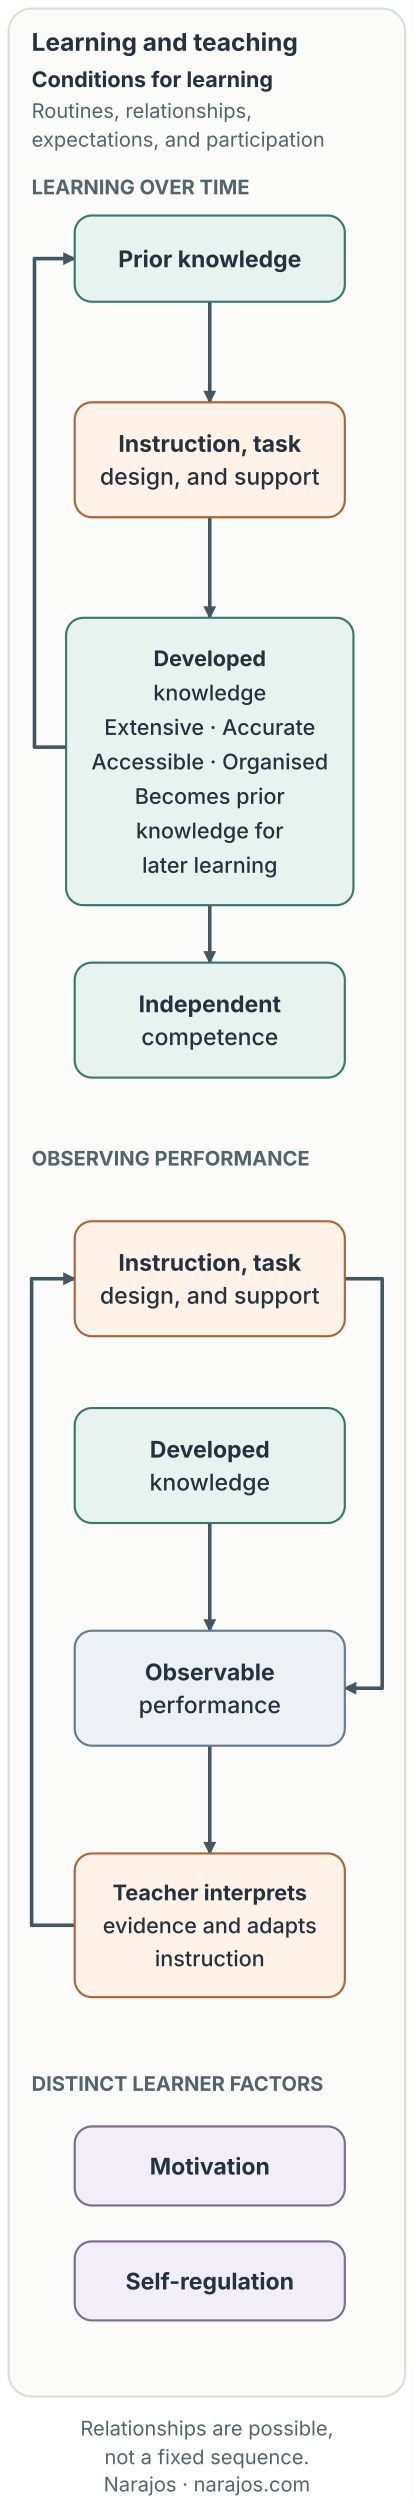
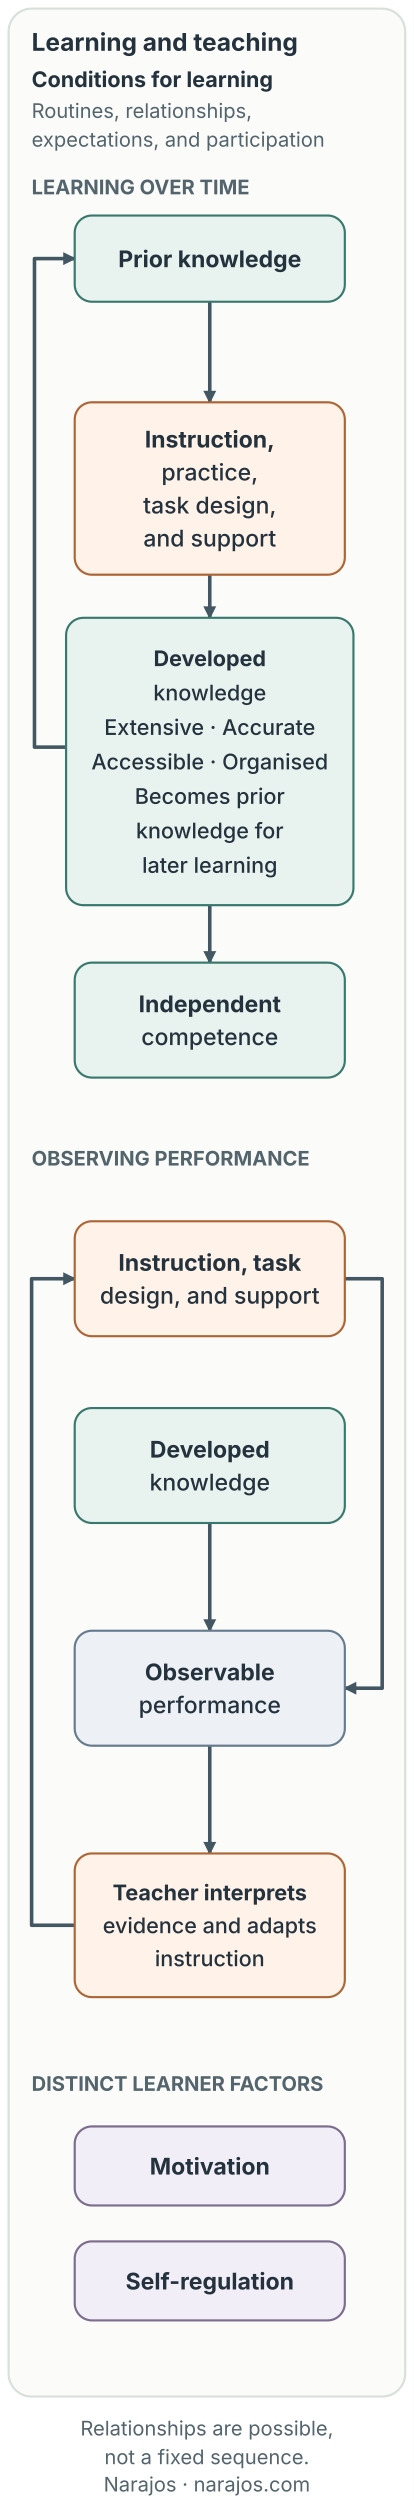
<svg xmlns="http://www.w3.org/2000/svg" width="288" height="1740" viewBox="0 0 288 1740" role="img" aria-labelledby="title description">
  <defs>
    <marker id="arrow" markerWidth="9" markerHeight="9" refX="8" refY="4.5" orient="auto" markerUnits="userSpaceOnUse">
      <path d="M 0 0 L 9 4.5 L 0 9 Z" fill="#435763" />
    </marker>
  </defs>
  <style>text{font-family:system-ui,-apple-system,BlinkMacSystemFont,"Segoe UI",sans-serif;} @media print{*{print-color-adjust:exact}}</style>
  <rect width="288" height="1740" fill="#fff" />
  <rect x="6" y="6" width="276" height="1662" rx="16" fill="#fbfcfa" stroke="#d8e0db" stroke-width="1.5" />
  <text x="22" y="29" fill="#24323e" font-size="17" font-weight="700" text-anchor="start" dominant-baseline="middle">Learning and teaching</text>
  <text x="22" y="55" fill="#24323e" font-size="15" font-weight="700" text-anchor="start" dominant-baseline="middle">Conditions for learning</text>
  <text x="22" y="77" fill="#53646c" font-size="14" font-weight="400" text-anchor="start" dominant-baseline="middle">Routines, relationships,</text>
  <text x="22" y="97" fill="#53646c" font-size="14" font-weight="400" text-anchor="start" dominant-baseline="middle">expectations, and participation</text>
  <text x="22" y="130" fill="#53646c" font-size="14" font-weight="700" text-anchor="start" dominant-baseline="middle">LEARNING OVER TIME</text>
  <path class="diagram-edge" d="M 146 210 V 280" fill="none" stroke="#435763" stroke-width="2.5" stroke-linecap="round" stroke-linejoin="round" marker-end="url(#arrow)" />
-   <path class="diagram-edge" d="M 146 360 V 430" fill="none" stroke="#435763" stroke-width="2.5" stroke-linecap="round" stroke-linejoin="round" marker-end="url(#arrow)" />
+   <path class="diagram-edge" d="M 146 400 V 430" fill="none" stroke="#435763" stroke-width="2.5" stroke-linecap="round" stroke-linejoin="round" marker-end="url(#arrow)" />
  <path class="diagram-edge" d="M 146 630 V 670" fill="none" stroke="#435763" stroke-width="2.5" stroke-linecap="round" stroke-linejoin="round" marker-end="url(#arrow)" />
  <path class="diagram-edge" d="M 46 520 H 24 V 180 H 52" fill="none" stroke="#435763" stroke-width="2.5" stroke-linecap="round" stroke-linejoin="round" marker-end="url(#arrow)" />
  <g class="diagram-node" data-node="prior">
    <rect x="52" y="150" width="188" height="60" rx="12" fill="#e8f3ef" stroke="#39786c" stroke-width="1.5" />
    <text x="146.0" y="180.0" fill="#24323e" font-size="16" font-weight="700" text-anchor="middle" dominant-baseline="middle" class="node-label">Prior knowledge</text>
  </g>
  <g class="diagram-node" data-node="instruction">
-     <rect x="52" y="280" width="188" height="80" rx="12" fill="#fff2e8" stroke="#ad6536" stroke-width="1.5" />
-     <text x="146.0" y="308.5" fill="#24323e" font-size="16" font-weight="700" text-anchor="middle" dominant-baseline="middle" class="node-label">Instruction, task</text>
-     <text x="146.0" y="331.5" fill="#24323e" font-size="16" font-weight="500" text-anchor="middle" dominant-baseline="middle" class="node-label">design, and support</text>
+     <rect x="52" y="280" width="188" height="120" rx="12" fill="#fff2e8" stroke="#ad6536" stroke-width="1.5" />
+     <text x="146.0" y="305.5" fill="#24323e" font-size="16" font-weight="700" text-anchor="middle" dominant-baseline="middle" class="node-label">Instruction,</text>
+     <text x="146.0" y="328.5" fill="#24323e" font-size="16" font-weight="500" text-anchor="middle" dominant-baseline="middle" class="node-label">practice,</text>
+     <text x="146.0" y="351.5" fill="#24323e" font-size="16" font-weight="500" text-anchor="middle" dominant-baseline="middle" class="node-label">task design,</text>
+     <text x="146.0" y="374.5" fill="#24323e" font-size="16" font-weight="500" text-anchor="middle" dominant-baseline="middle" class="node-label">and support</text>
  </g>
  <g class="diagram-node" data-node="developed">
    <rect x="46" y="430" width="200" height="200" rx="12" fill="#e8f3ef" stroke="#39786c" stroke-width="1.5" />
    <text x="146.0" y="458.0" fill="#24323e" font-size="15" font-weight="700" text-anchor="middle" dominant-baseline="middle" class="node-label">Developed</text>
    <text x="146.0" y="482.0" fill="#24323e" font-size="15" font-weight="500" text-anchor="middle" dominant-baseline="middle" class="node-label">knowledge</text>
    <text x="146.0" y="506.0" fill="#24323e" font-size="15" font-weight="500" text-anchor="middle" dominant-baseline="middle" class="node-label">Extensive · Accurate</text>
    <text x="146.0" y="530.0" fill="#24323e" font-size="15" font-weight="500" text-anchor="middle" dominant-baseline="middle" class="node-label">Accessible · Organised</text>
    <text x="146.0" y="554.0" fill="#24323e" font-size="15" font-weight="500" text-anchor="middle" dominant-baseline="middle" class="node-label">Becomes prior</text>
    <text x="146.0" y="578.0" fill="#24323e" font-size="15" font-weight="500" text-anchor="middle" dominant-baseline="middle" class="node-label">knowledge for</text>
    <text x="146.0" y="602.0" fill="#24323e" font-size="15" font-weight="500" text-anchor="middle" dominant-baseline="middle" class="node-label">later learning</text>
  </g>
  <g class="diagram-node" data-node="competence">
    <rect x="52" y="670" width="188" height="80" rx="12" fill="#e8f3ef" stroke="#39786c" stroke-width="1.5" />
    <text x="146.0" y="698.5" fill="#24323e" font-size="16" font-weight="700" text-anchor="middle" dominant-baseline="middle" class="node-label">Independent</text>
    <text x="146.0" y="721.5" fill="#24323e" font-size="16" font-weight="500" text-anchor="middle" dominant-baseline="middle" class="node-label">competence</text>
  </g>
  <text x="22" y="806" fill="#53646c" font-size="14" font-weight="700" text-anchor="start" dominant-baseline="middle">OBSERVING PERFORMANCE</text>
  <path class="diagram-edge" d="M 240 890 H 266 V 1175 H 240" fill="none" stroke="#435763" stroke-width="2.5" stroke-linecap="round" stroke-linejoin="round" marker-end="url(#arrow)" />
  <path class="diagram-edge" d="M 146 1060 V 1135" fill="none" stroke="#435763" stroke-width="2.5" stroke-linecap="round" stroke-linejoin="round" marker-end="url(#arrow)" />
  <path class="diagram-edge" d="M 146 1215 V 1290" fill="none" stroke="#435763" stroke-width="2.5" stroke-linecap="round" stroke-linejoin="round" marker-end="url(#arrow)" />
  <path class="diagram-edge" d="M 52 1340 H 22 V 890 H 52" fill="none" stroke="#435763" stroke-width="2.5" stroke-linecap="round" stroke-linejoin="round" marker-end="url(#arrow)" />
  <g class="diagram-node" data-node="instruction-evidence">
    <rect x="52" y="850" width="188" height="80" rx="12" fill="#fff2e8" stroke="#ad6536" stroke-width="1.5" />
    <text x="146.0" y="878.5" fill="#24323e" font-size="16" font-weight="700" text-anchor="middle" dominant-baseline="middle" class="node-label">Instruction, task</text>
    <text x="146.0" y="901.5" fill="#24323e" font-size="16" font-weight="500" text-anchor="middle" dominant-baseline="middle" class="node-label">design, and support</text>
  </g>
  <g class="diagram-node" data-node="knowledge-evidence">
    <rect x="52" y="980" width="188" height="80" rx="12" fill="#e8f3ef" stroke="#39786c" stroke-width="1.5" />
    <text x="146.0" y="1008.5" fill="#24323e" font-size="16" font-weight="700" text-anchor="middle" dominant-baseline="middle" class="node-label">Developed</text>
    <text x="146.0" y="1031.5" fill="#24323e" font-size="16" font-weight="500" text-anchor="middle" dominant-baseline="middle" class="node-label">knowledge</text>
  </g>
  <g class="diagram-node" data-node="performance">
    <rect x="52" y="1135" width="188" height="80" rx="12" fill="#edf1f6" stroke="#667b8e" stroke-width="1.5" />
    <text x="146.0" y="1163.5" fill="#24323e" font-size="16" font-weight="700" text-anchor="middle" dominant-baseline="middle" class="node-label">Observable</text>
    <text x="146.0" y="1186.5" fill="#24323e" font-size="16" font-weight="500" text-anchor="middle" dominant-baseline="middle" class="node-label">performance</text>
  </g>
  <g class="diagram-node" data-node="teacher">
    <rect x="52" y="1290" width="188" height="100" rx="12" fill="#fff2e8" stroke="#ad6536" stroke-width="1.5" />
    <text x="146.0" y="1317.0" fill="#24323e" font-size="15" font-weight="700" text-anchor="middle" dominant-baseline="middle" class="node-label">Teacher interprets</text>
    <text x="146.0" y="1340.0" fill="#24323e" font-size="15" font-weight="500" text-anchor="middle" dominant-baseline="middle" class="node-label">evidence and adapts</text>
    <text x="146.0" y="1363.0" fill="#24323e" font-size="15" font-weight="500" text-anchor="middle" dominant-baseline="middle" class="node-label">instruction</text>
  </g>
  <text x="22" y="1450" fill="#53646c" font-size="14" font-weight="700" text-anchor="start" dominant-baseline="middle">DISTINCT LEARNER FACTORS</text>
  <g class="diagram-node" data-node="motivation">
    <rect x="52" y="1480" width="188" height="55" rx="12" fill="#f2eef7" stroke="#7c6c8d" stroke-width="1.5" />
    <text x="146.0" y="1507.5" fill="#24323e" font-size="16" font-weight="700" text-anchor="middle" dominant-baseline="middle" class="node-label">Motivation</text>
  </g>
  <g class="diagram-node" data-node="self-regulation">
    <rect x="52" y="1560" width="188" height="55" rx="12" fill="#f2eef7" stroke="#7c6c8d" stroke-width="1.5" />
    <text x="146.0" y="1587.5" fill="#24323e" font-size="16" font-weight="700" text-anchor="middle" dominant-baseline="middle" class="node-label">Self-regulation</text>
  </g>
  <text x="144" y="1690" fill="#53646c" font-size="14" font-weight="400" text-anchor="middle" dominant-baseline="middle">Relationships are possible,</text>
  <text x="144" y="1710" fill="#53646c" font-size="14" font-weight="400" text-anchor="middle" dominant-baseline="middle">not a fixed sequence.</text>
  <text x="144.0" y="1729" fill="#53646c" font-size="14" font-weight="400" text-anchor="middle" dominant-baseline="middle">Narajos · narajos.com</text>
</svg>
